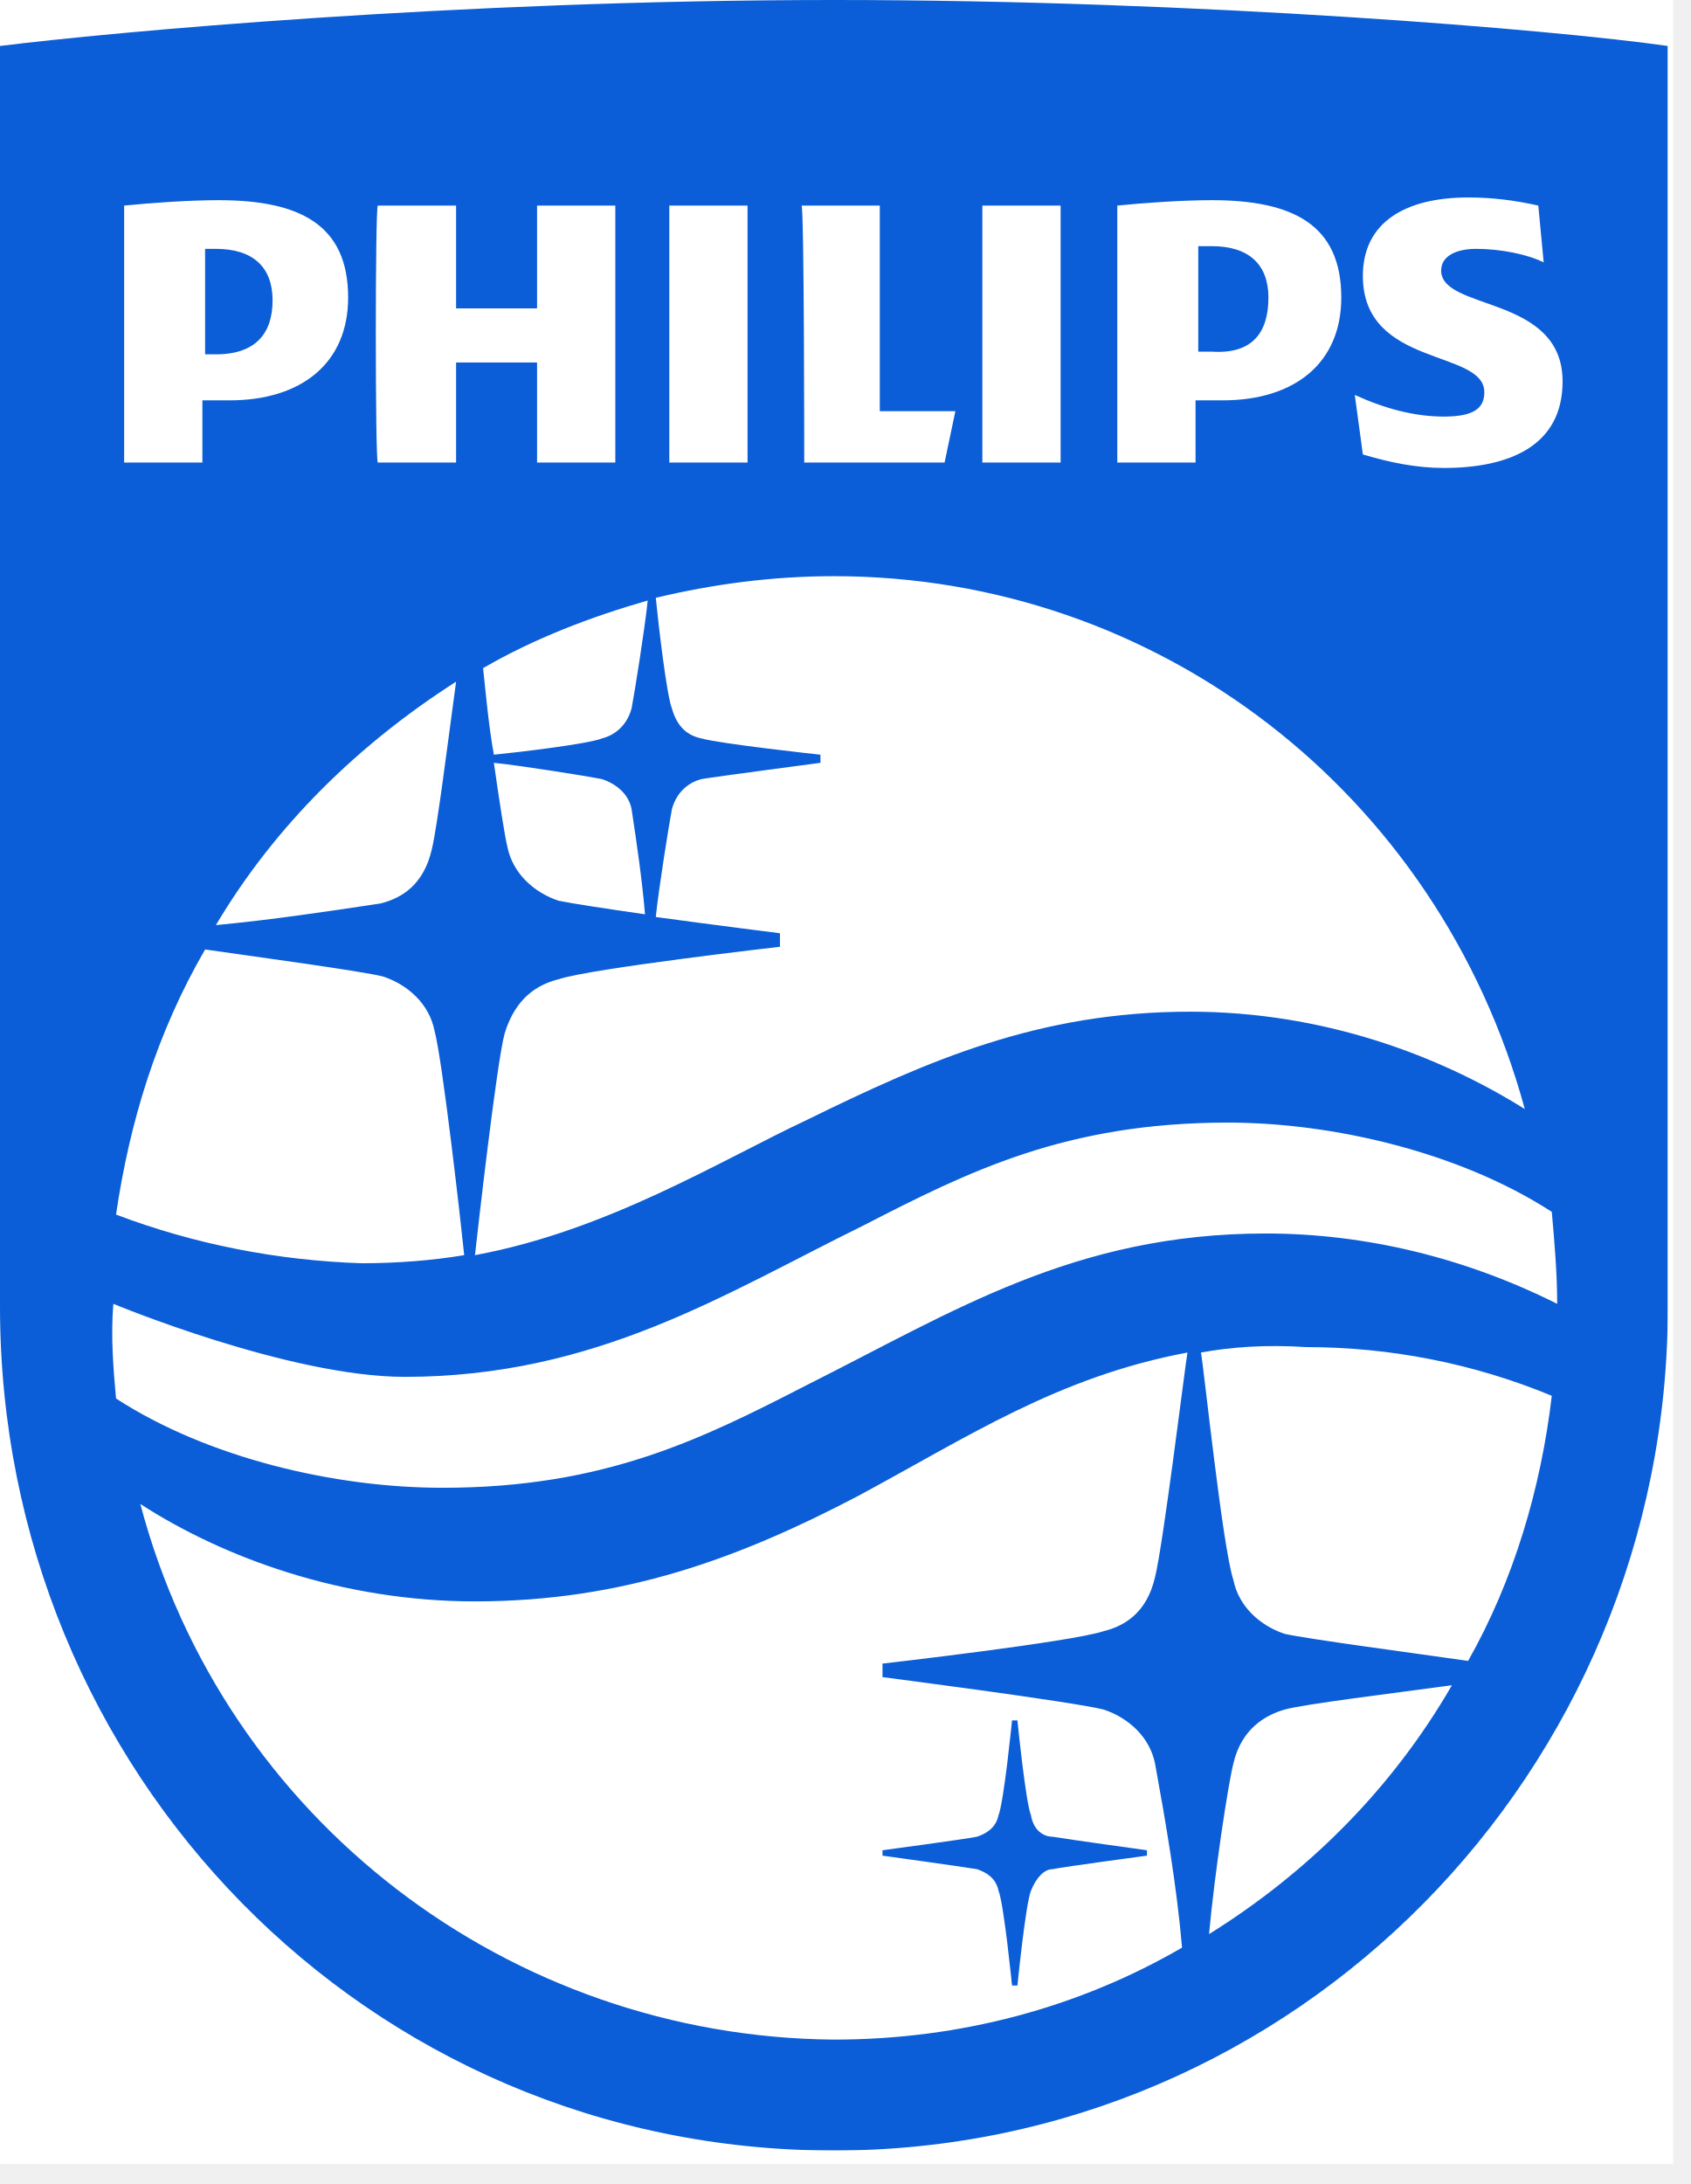
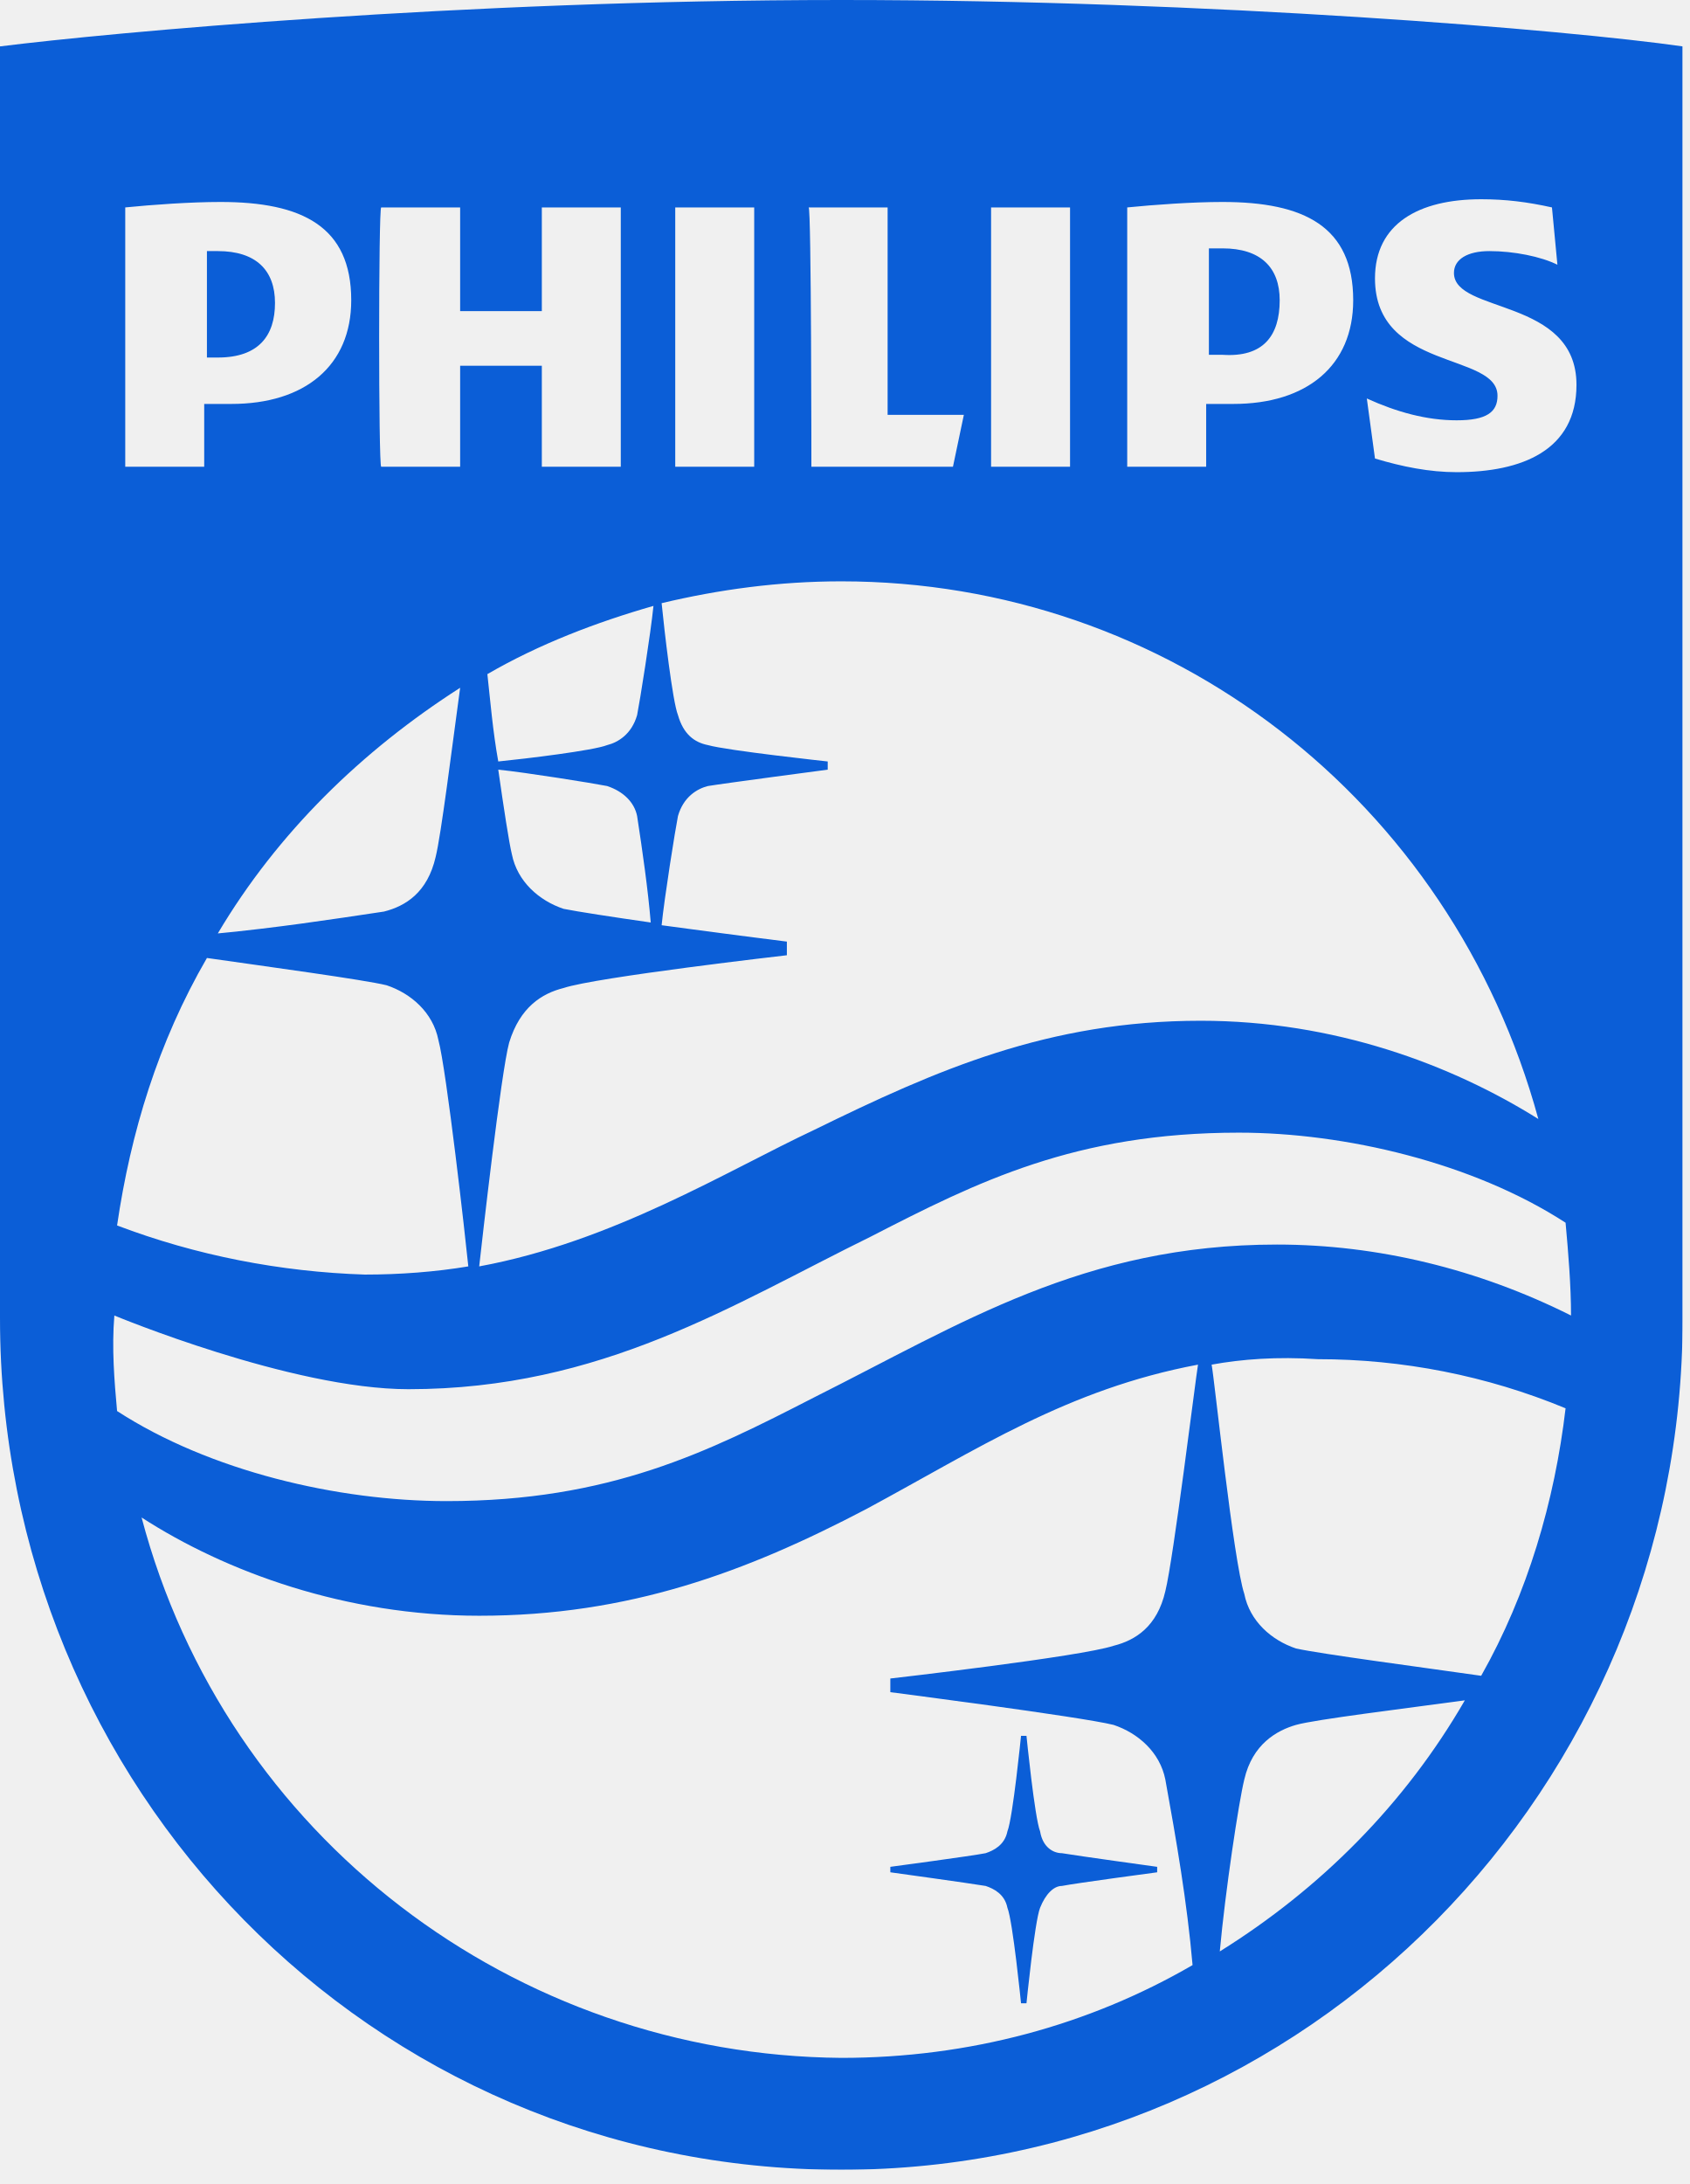
- <svg xmlns="http://www.w3.org/2000/svg" width="72" height="93" viewBox="0 0 72 93" fill="none">
-   <g clip-path="url(#clip0_20312_15202)">
-     <rect width="71.262" height="92.15" fill="white" />
-     <mask id="mask0_20312_15202" style="mask-type:luminance" maskUnits="userSpaceOnUse" x="0" y="0" width="72" height="92">
-       <path fill-rule="evenodd" clip-rule="evenodd" d="M0 0H71.033V91.574H0V0Z" fill="white" />
+ <svg xmlns="http://www.w3.org/2000/svg" width="1299" height="1679" viewBox="0 0 1299 1679" fill="none">
+   <g clip-path="url(#clip0_20321_861)">
+     <mask id="mask0_20321_861" style="mask-type:luminance" maskUnits="userSpaceOnUse" x="0" y="0" width="1294" height="1669">
+       <path d="M0 0H1293.9V1668.07H0V0Z" fill-rule="evenodd" clip-rule="evenodd" fill="white" />
    </mask>
-     <g mask="url(#mask0_20312_15202)">
-       <path fill-rule="evenodd" clip-rule="evenodd" d="M61.837 71.762C59.309 72.107 55.516 72.568 54.711 72.798C53.907 73.029 52.872 73.605 52.527 75.102C52.297 76.023 51.723 79.825 51.493 82.359C55.746 79.71 59.309 76.139 61.837 71.762ZM35.516 86.851C40.918 86.851 45.976 85.469 50.343 82.935C50.114 80.285 49.654 77.636 49.194 75.102C48.964 73.95 48.045 73.144 47.01 72.798C45.631 72.453 37.585 71.416 37.585 71.416V70.84C37.585 70.84 45.631 69.919 47.01 69.458C47.93 69.228 48.849 68.651 49.194 67.154C49.539 65.772 50.458 58.285 50.573 57.594C45.056 58.63 41.263 61.164 36.551 63.699C31.493 66.348 26.551 68.191 20.229 68.191C14.597 68.191 9.54 66.348 5.977 64.044C9.54 77.521 21.724 86.736 35.516 86.851ZM5.287 19.697H8.62V17.048H9.77C12.873 17.048 14.827 15.435 14.827 12.671C14.827 9.561 12.758 8.524 9.31 8.524C8.046 8.524 6.437 8.639 5.287 8.754V19.697ZM16.091 19.697H19.425V15.435H22.873V19.697H26.206V8.754H22.873V13.131H19.425V8.754H16.091C15.977 8.754 15.977 19.697 16.091 19.697ZM28.505 19.697H31.838V8.754H28.505V19.697ZM34.252 19.697H40.229L40.689 17.508H37.47V8.754H34.137C34.252 8.754 34.252 19.697 34.252 19.697ZM41.838 19.697H45.171V8.754H41.838V19.697ZM47.585 19.697H50.918V17.048H52.068C55.171 17.048 57.125 15.435 57.125 12.671C57.125 9.561 55.056 8.524 51.608 8.524C50.343 8.524 48.734 8.639 47.585 8.754V19.697ZM35.516 24.535C32.873 24.535 30.344 24.88 27.93 25.456C28.045 26.608 28.39 29.603 28.62 30.179C28.85 30.985 29.31 31.331 29.884 31.446C30.689 31.677 34.942 32.137 34.942 32.137V32.483C34.942 32.483 30.574 33.059 29.884 33.174C29.424 33.289 28.85 33.635 28.62 34.441C28.505 35.017 28.045 37.897 27.93 39.048C30.459 39.394 33.218 39.74 33.218 39.74V40.316C33.218 40.316 25.172 41.237 23.793 41.698C22.873 41.928 21.953 42.504 21.494 44.002C21.149 45.269 20.344 52.41 20.229 53.447C25.861 52.41 30.689 49.415 34.367 47.688C39.539 45.153 44.252 43.08 50.688 43.08C56.32 43.08 61.263 44.923 64.941 47.227C61.263 33.75 49.309 24.535 35.516 24.535ZM63.217 16.702C63.217 17.393 62.757 17.739 61.493 17.739C60.228 17.739 58.964 17.393 57.7 16.817L58.044 19.351C59.194 19.697 60.343 19.927 61.493 19.927C64.251 19.927 66.55 19.006 66.55 16.241C66.55 12.555 61.378 13.246 61.378 11.519C61.378 10.943 61.952 10.597 62.872 10.597C63.906 10.597 65.056 10.828 65.745 11.173L65.516 8.754C64.481 8.524 63.562 8.409 62.527 8.409C59.883 8.409 58.044 9.445 58.044 11.749C58.044 15.665 63.217 14.859 63.217 16.702ZM51.148 57.594C51.263 58.169 52.068 65.887 52.527 67.269C52.757 68.421 53.677 69.228 54.711 69.573C55.746 69.803 60.113 70.379 62.527 70.725C64.481 67.269 65.63 63.353 66.09 59.437C62.757 58.054 59.194 57.363 55.631 57.363C53.907 57.248 52.412 57.363 51.148 57.594ZM16.206 38.472C17.126 38.242 18.046 37.666 18.39 36.169C18.62 35.247 19.08 31.561 19.425 29.027C15.287 31.677 11.724 35.132 9.195 39.394C11.609 39.164 13.908 38.818 16.206 38.472ZM4.942 51.719C8.276 52.986 11.839 53.677 15.402 53.792C16.896 53.792 18.39 53.677 19.77 53.447C19.655 52.295 18.85 45.153 18.505 43.886C18.275 42.734 17.356 41.928 16.321 41.583C15.402 41.352 11.149 40.776 8.735 40.431C6.666 44.002 5.517 47.803 4.942 51.719ZM26.896 34.441C26.781 33.865 26.321 33.404 25.631 33.174C25.057 33.059 22.183 32.598 21.034 32.483C21.264 34.095 21.494 35.593 21.609 36.054C21.838 37.205 22.758 38.012 23.793 38.357C24.367 38.472 25.861 38.703 27.471 38.933C27.356 37.551 27.126 35.938 26.896 34.441ZM26.896 30.179C27.011 29.603 27.471 26.723 27.585 25.572C25.172 26.263 22.758 27.184 20.574 28.451C20.689 29.488 20.804 30.87 21.034 32.137C22.183 32.022 25.057 31.677 25.631 31.446C26.091 31.331 26.666 30.985 26.896 30.179ZM4.942 59.552C8.85 62.086 14.252 63.353 18.85 63.353C25.746 63.353 29.884 61.28 34.367 58.976C40.574 55.866 45.746 52.525 53.907 52.525C58.159 52.525 62.412 53.562 66.32 55.52C66.32 54.253 66.205 52.871 66.09 51.604C62.182 49.07 56.78 47.803 52.297 47.803C45.401 47.803 41.263 49.876 36.781 52.18C30.919 55.059 25.402 58.63 17.241 58.63C12.299 58.63 4.827 55.52 4.827 55.52C4.713 56.903 4.827 58.285 4.942 59.552ZM71.033 1.958V55.635C71.033 75.448 55.171 91.574 35.516 91.574C15.632 91.574 0 75.448 0 55.635V1.958C4.598 1.382 19.425 0 35.516 0C51.148 0 66.205 1.267 71.033 1.958ZM43.907 77.291C43.677 76.715 43.332 73.259 43.332 73.259H43.102C43.102 73.259 42.758 76.715 42.528 77.291C42.413 77.867 41.953 78.097 41.608 78.212C41.033 78.327 37.585 78.788 37.585 78.788V79.018C37.585 79.018 40.918 79.479 41.608 79.594C41.953 79.71 42.413 79.94 42.528 80.516C42.758 81.092 43.102 84.547 43.102 84.547H43.332C43.332 84.547 43.677 81.092 43.907 80.516C44.137 79.94 44.482 79.594 44.826 79.594C45.401 79.479 48.849 79.018 48.849 79.018V78.788C48.849 78.788 45.516 78.327 44.826 78.212C44.482 78.212 44.022 77.982 43.907 77.291ZM54.022 12.671C54.022 11.288 53.217 10.482 51.608 10.482H51.033V14.974H51.608C53.332 15.089 54.022 14.168 54.022 12.671ZM9.195 15.089H8.735V10.597H9.195C10.804 10.597 11.609 11.403 11.609 12.786C11.609 14.168 10.919 15.089 9.195 15.089Z" fill="#0B5ED7" />
+     <g mask="url(#mask0_20321_861)">
+       <path d="M1126.4 1307.18C1080.34 1313.47 1011.25 1321.87 996.596 1326.06C981.94 1330.26 963.097 1340.75 956.816 1368.03C952.629 1384.81 942.16 1454.05 937.973 1500.21C1015.44 1451.96 1080.34 1386.91 1126.4 1307.18ZM646.95 1582.04C745.353 1582.04 837.476 1556.87 917.036 1510.71C912.849 1462.45 904.474 1414.19 896.099 1368.03C891.912 1347.05 875.162 1332.36 856.319 1326.06C831.195 1319.77 684.636 1300.89 684.636 1300.89V1290.39C684.636 1290.39 831.195 1273.61 856.319 1265.22C873.069 1261.02 889.818 1250.53 896.099 1223.25C902.38 1198.07 919.13 1061.69 921.223 1049.1C820.726 1067.98 751.635 1114.15 665.793 1160.31C573.671 1208.56 483.642 1242.14 368.489 1242.14C265.899 1242.14 173.776 1208.56 108.872 1166.6C173.776 1412.09 395.707 1579.95 646.95 1582.04ZM96.31 358.793H157.027V310.534H177.964C234.493 310.534 270.086 281.159 270.086 230.802C270.086 174.151 232.4 155.267 169.589 155.267C146.558 155.267 117.247 157.365 96.31 159.463V358.793ZM293.117 358.793H353.834V281.159H416.644V358.793H477.361V159.463H416.644V239.195H353.834V159.463H293.117C291.023 159.463 291.023 358.793 293.117 358.793ZM519.235 358.793H579.952V159.463H519.235V358.793ZM623.919 358.793H732.791L741.166 318.927H682.543V159.463H621.826C623.919 159.463 623.919 358.793 623.919 358.793ZM762.103 358.793H822.82V159.463H762.103V358.793ZM866.787 358.793H927.504V310.534H948.441C1004.97 310.534 1040.56 281.159 1040.56 230.802C1040.56 174.151 1002.88 155.267 940.067 155.267C917.036 155.267 887.724 157.365 866.787 159.463V358.793ZM646.95 446.917C598.795 446.917 552.734 453.212 508.767 463.703C510.86 484.685 517.141 539.238 521.329 549.729C525.516 564.416 533.891 570.711 544.359 572.809C559.015 577.005 636.482 585.398 636.482 585.398V591.693C636.482 591.693 556.921 602.184 544.359 604.282C535.984 606.38 525.516 612.675 521.329 627.362C519.235 637.853 510.86 690.308 508.767 711.29C554.828 717.585 605.076 723.88 605.076 723.88V734.371C605.076 734.371 458.518 751.156 433.394 759.549C416.644 763.746 399.895 774.237 391.52 801.513C385.239 824.593 370.583 954.682 368.489 973.566C471.08 954.682 559.015 900.129 626.013 868.656C720.229 822.495 806.07 784.728 923.317 784.728C1025.91 784.728 1115.94 818.299 1182.93 860.263C1115.94 614.773 898.193 446.917 646.95 446.917ZM1151.53 304.239C1151.53 316.828 1143.15 323.123 1120.12 323.123C1097.09 323.123 1074.06 316.828 1051.03 306.337L1057.31 352.498C1078.25 358.793 1099.19 362.989 1120.12 362.989C1170.37 362.989 1212.25 346.203 1212.25 295.846C1212.25 228.704 1118.03 241.293 1118.03 209.82C1118.03 199.329 1128.5 193.035 1145.25 193.035C1164.09 193.035 1185.03 197.231 1197.59 203.526L1193.4 159.463C1174.56 155.267 1157.81 153.169 1138.97 153.169C1090.81 153.169 1057.31 172.053 1057.31 214.017C1057.31 285.355 1151.53 270.668 1151.53 304.239ZM931.692 1049.1C933.786 1059.59 948.441 1200.17 956.816 1225.35C961.004 1246.33 977.753 1261.02 996.596 1267.31C1015.44 1271.51 1095 1282 1138.97 1288.3C1174.56 1225.35 1195.5 1154.01 1203.87 1082.67C1143.15 1057.49 1078.25 1044.9 1013.35 1044.9C981.94 1042.81 954.722 1044.9 931.692 1049.1ZM295.21 700.799C311.96 696.603 328.709 686.112 334.99 658.835C339.178 642.05 347.552 574.907 353.834 528.747C278.461 577.006 213.556 639.952 167.495 717.585C211.463 713.389 253.336 707.094 295.21 700.799ZM90.029 942.093C150.746 965.173 215.65 977.762 280.554 979.86C307.772 979.86 334.99 977.762 360.115 973.566C358.021 952.584 343.365 822.495 337.084 799.415C332.897 778.433 316.147 763.745 297.304 757.451C280.554 753.254 203.088 742.763 159.12 736.469C121.434 801.513 100.497 870.754 90.029 942.093ZM489.923 627.362C487.83 616.871 479.455 608.479 466.893 604.282C456.424 602.184 404.082 593.791 383.145 591.693C387.333 621.068 391.52 648.344 393.614 656.737C397.801 677.719 414.551 692.407 433.394 698.701C443.862 700.799 471.08 704.996 500.392 709.192C498.298 684.014 494.111 654.639 489.923 627.362ZM489.923 549.729C492.017 539.238 500.392 486.783 502.485 465.801C458.518 478.39 414.551 495.176 374.77 518.256C376.864 537.14 378.958 562.318 383.145 585.398C404.082 583.3 456.424 577.005 466.893 572.809C475.268 570.711 485.736 564.416 489.923 549.729ZM90.029 1084.77C161.214 1130.93 259.617 1154.01 343.365 1154.01C468.986 1154.01 544.359 1116.24 626.013 1074.28C739.072 1017.63 833.288 956.78 981.94 956.78C1059.41 956.78 1136.87 975.664 1208.06 1011.33C1208.06 988.253 1205.97 963.075 1203.87 939.994C1132.69 893.834 1034.28 870.754 952.629 870.754C827.007 870.754 751.635 908.521 669.981 950.485C563.203 1002.94 462.705 1067.98 314.053 1067.98C224.025 1067.98 87.935 1011.33 87.935 1011.33C85.841 1036.51 87.935 1061.69 90.029 1084.77ZM1293.9 35.669V1013.43C1293.9 1374.32 1004.97 1668.07 646.95 1668.07C284.742 1668.07 0 1374.32 0 1013.43V35.669C83.748 25.178 353.834 0 646.95 0C931.692 0 1205.97 23.08 1293.9 35.669ZM799.789 1407.89C795.602 1397.4 789.321 1334.46 789.321 1334.46H785.134C785.134 1334.46 778.852 1397.4 774.665 1407.89C772.571 1418.38 764.197 1422.58 757.916 1424.68C747.447 1426.78 684.636 1435.17 684.636 1435.17V1439.37C684.636 1439.37 745.354 1447.76 757.916 1449.86C764.197 1451.96 772.571 1456.15 774.665 1466.64C778.852 1477.13 785.134 1540.08 785.134 1540.08H789.321C789.321 1540.08 795.602 1477.13 799.789 1466.64C803.977 1456.15 810.258 1449.86 816.539 1449.86C827.007 1447.76 889.818 1439.37 889.818 1439.37V1435.17C889.818 1435.17 829.101 1426.78 816.539 1424.68C810.258 1424.68 801.883 1420.48 799.789 1407.89ZM984.034 230.802C984.034 205.624 969.378 190.936 940.067 190.936H929.598V272.766H940.067C971.472 274.864 984.034 258.079 984.034 230.802ZM167.495 274.864H159.12V193.035H167.495C196.807 193.035 211.463 207.722 211.463 232.9C211.463 258.079 198.901 274.864 167.495 274.864Z" fill-rule="evenodd" clip-rule="evenodd" fill="#0B5ED7" />
    </g>
  </g>
  <defs>
-     <clipPath id="clip0_20312_15202">
-       <rect width="71.262" height="92.15" fill="white" />
+     <clipPath id="clip0_20321_861">
+       <rect width="1298.09" height="1678.56" fill="white" />
    </clipPath>
  </defs>
</svg>
